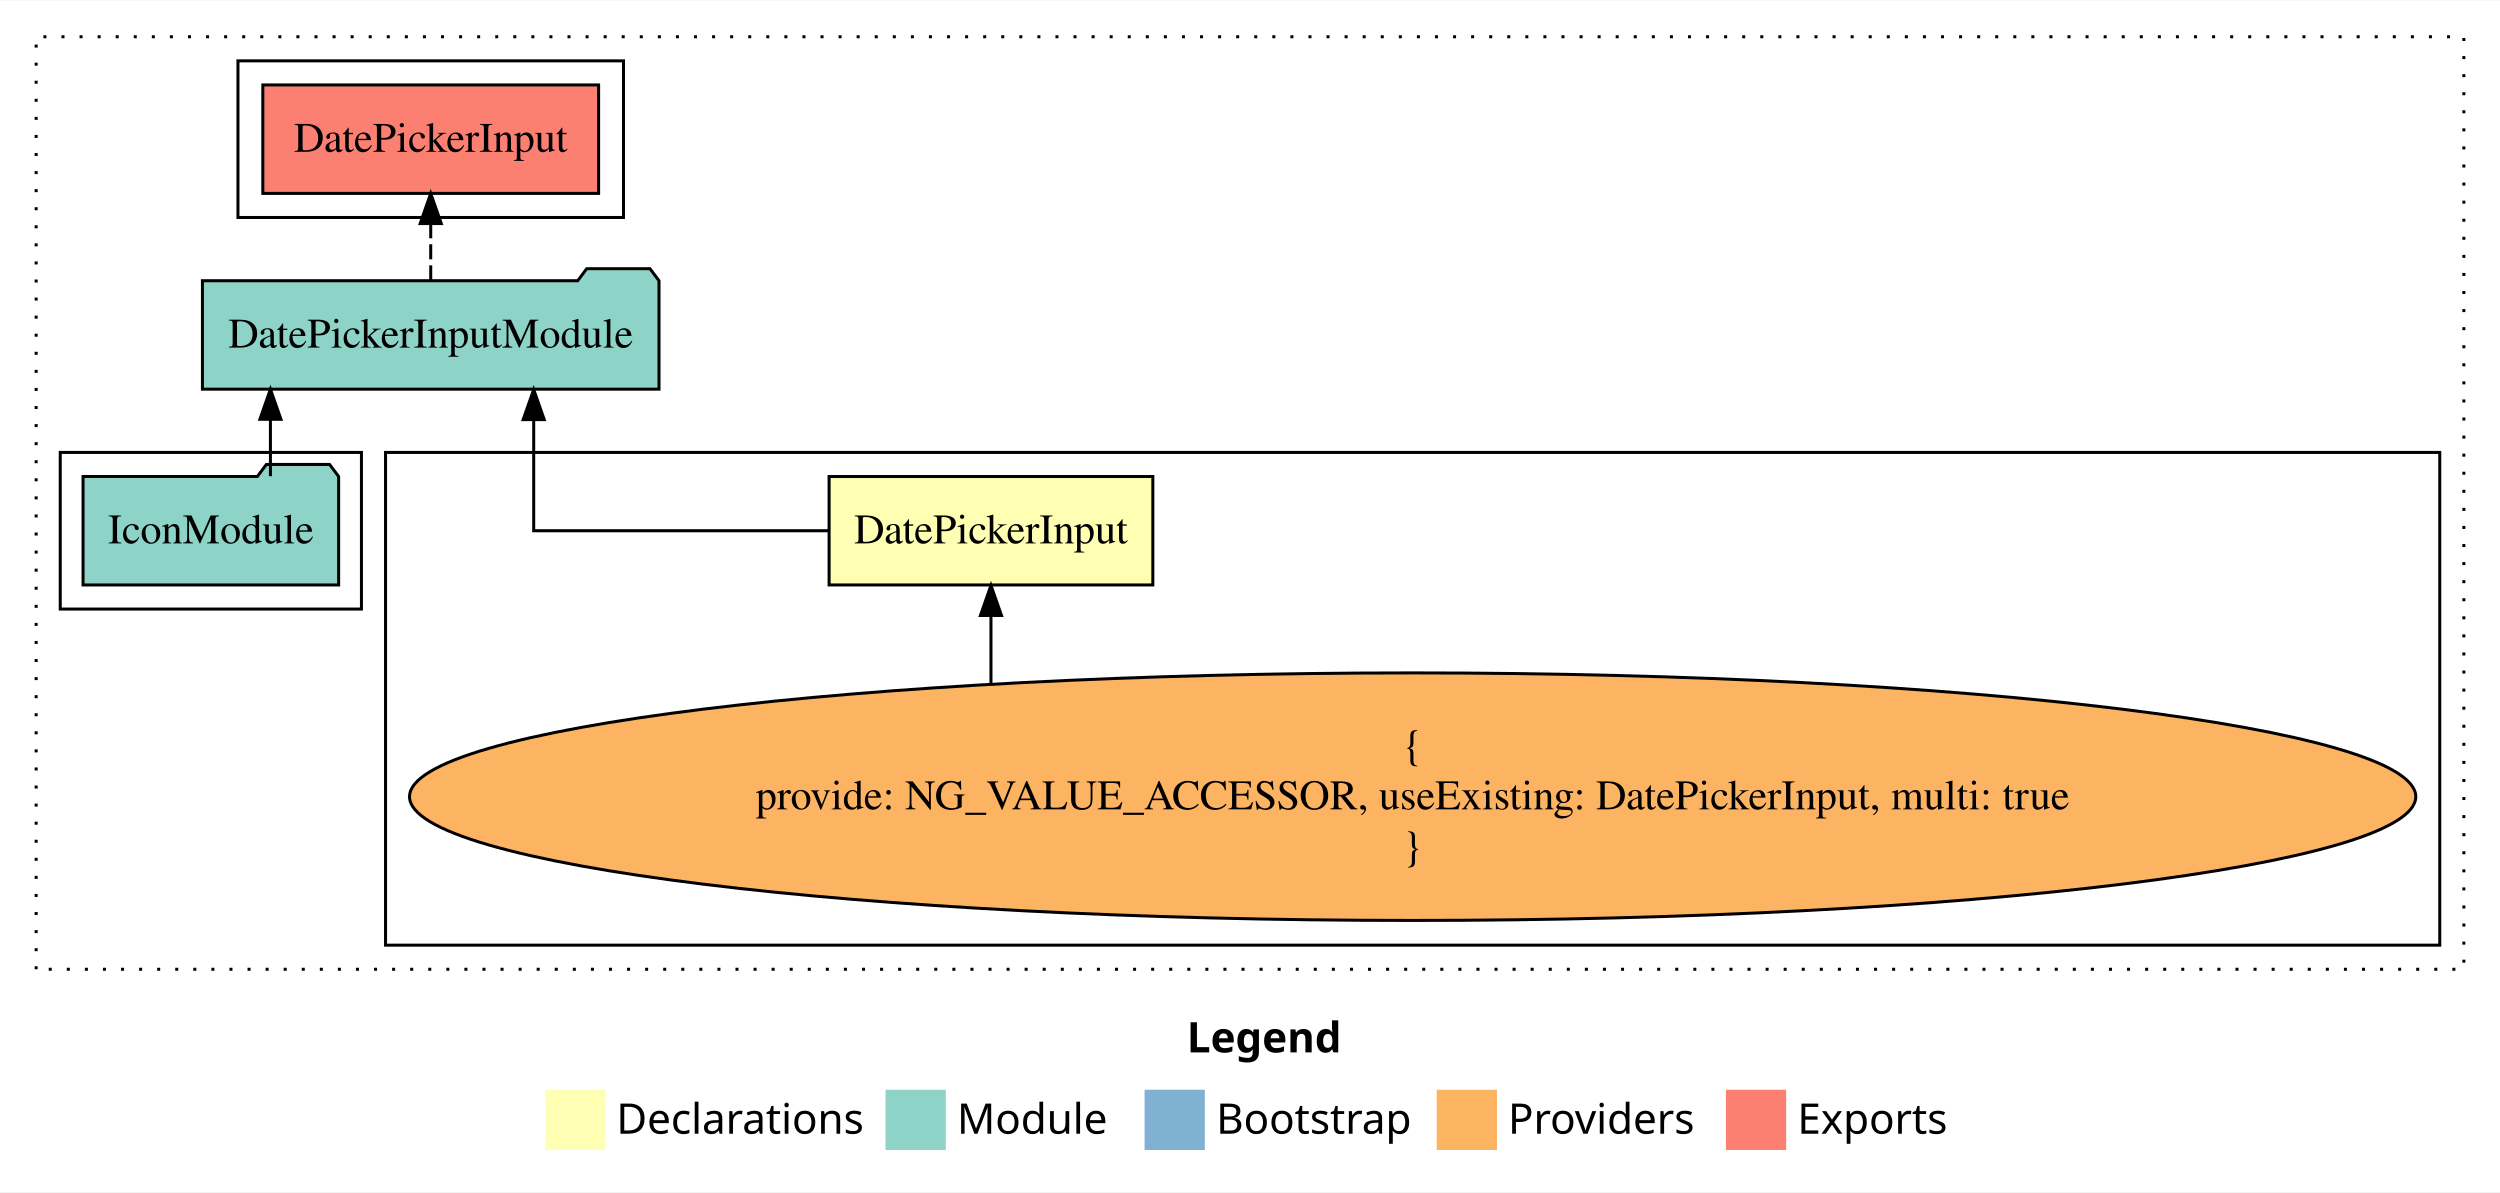
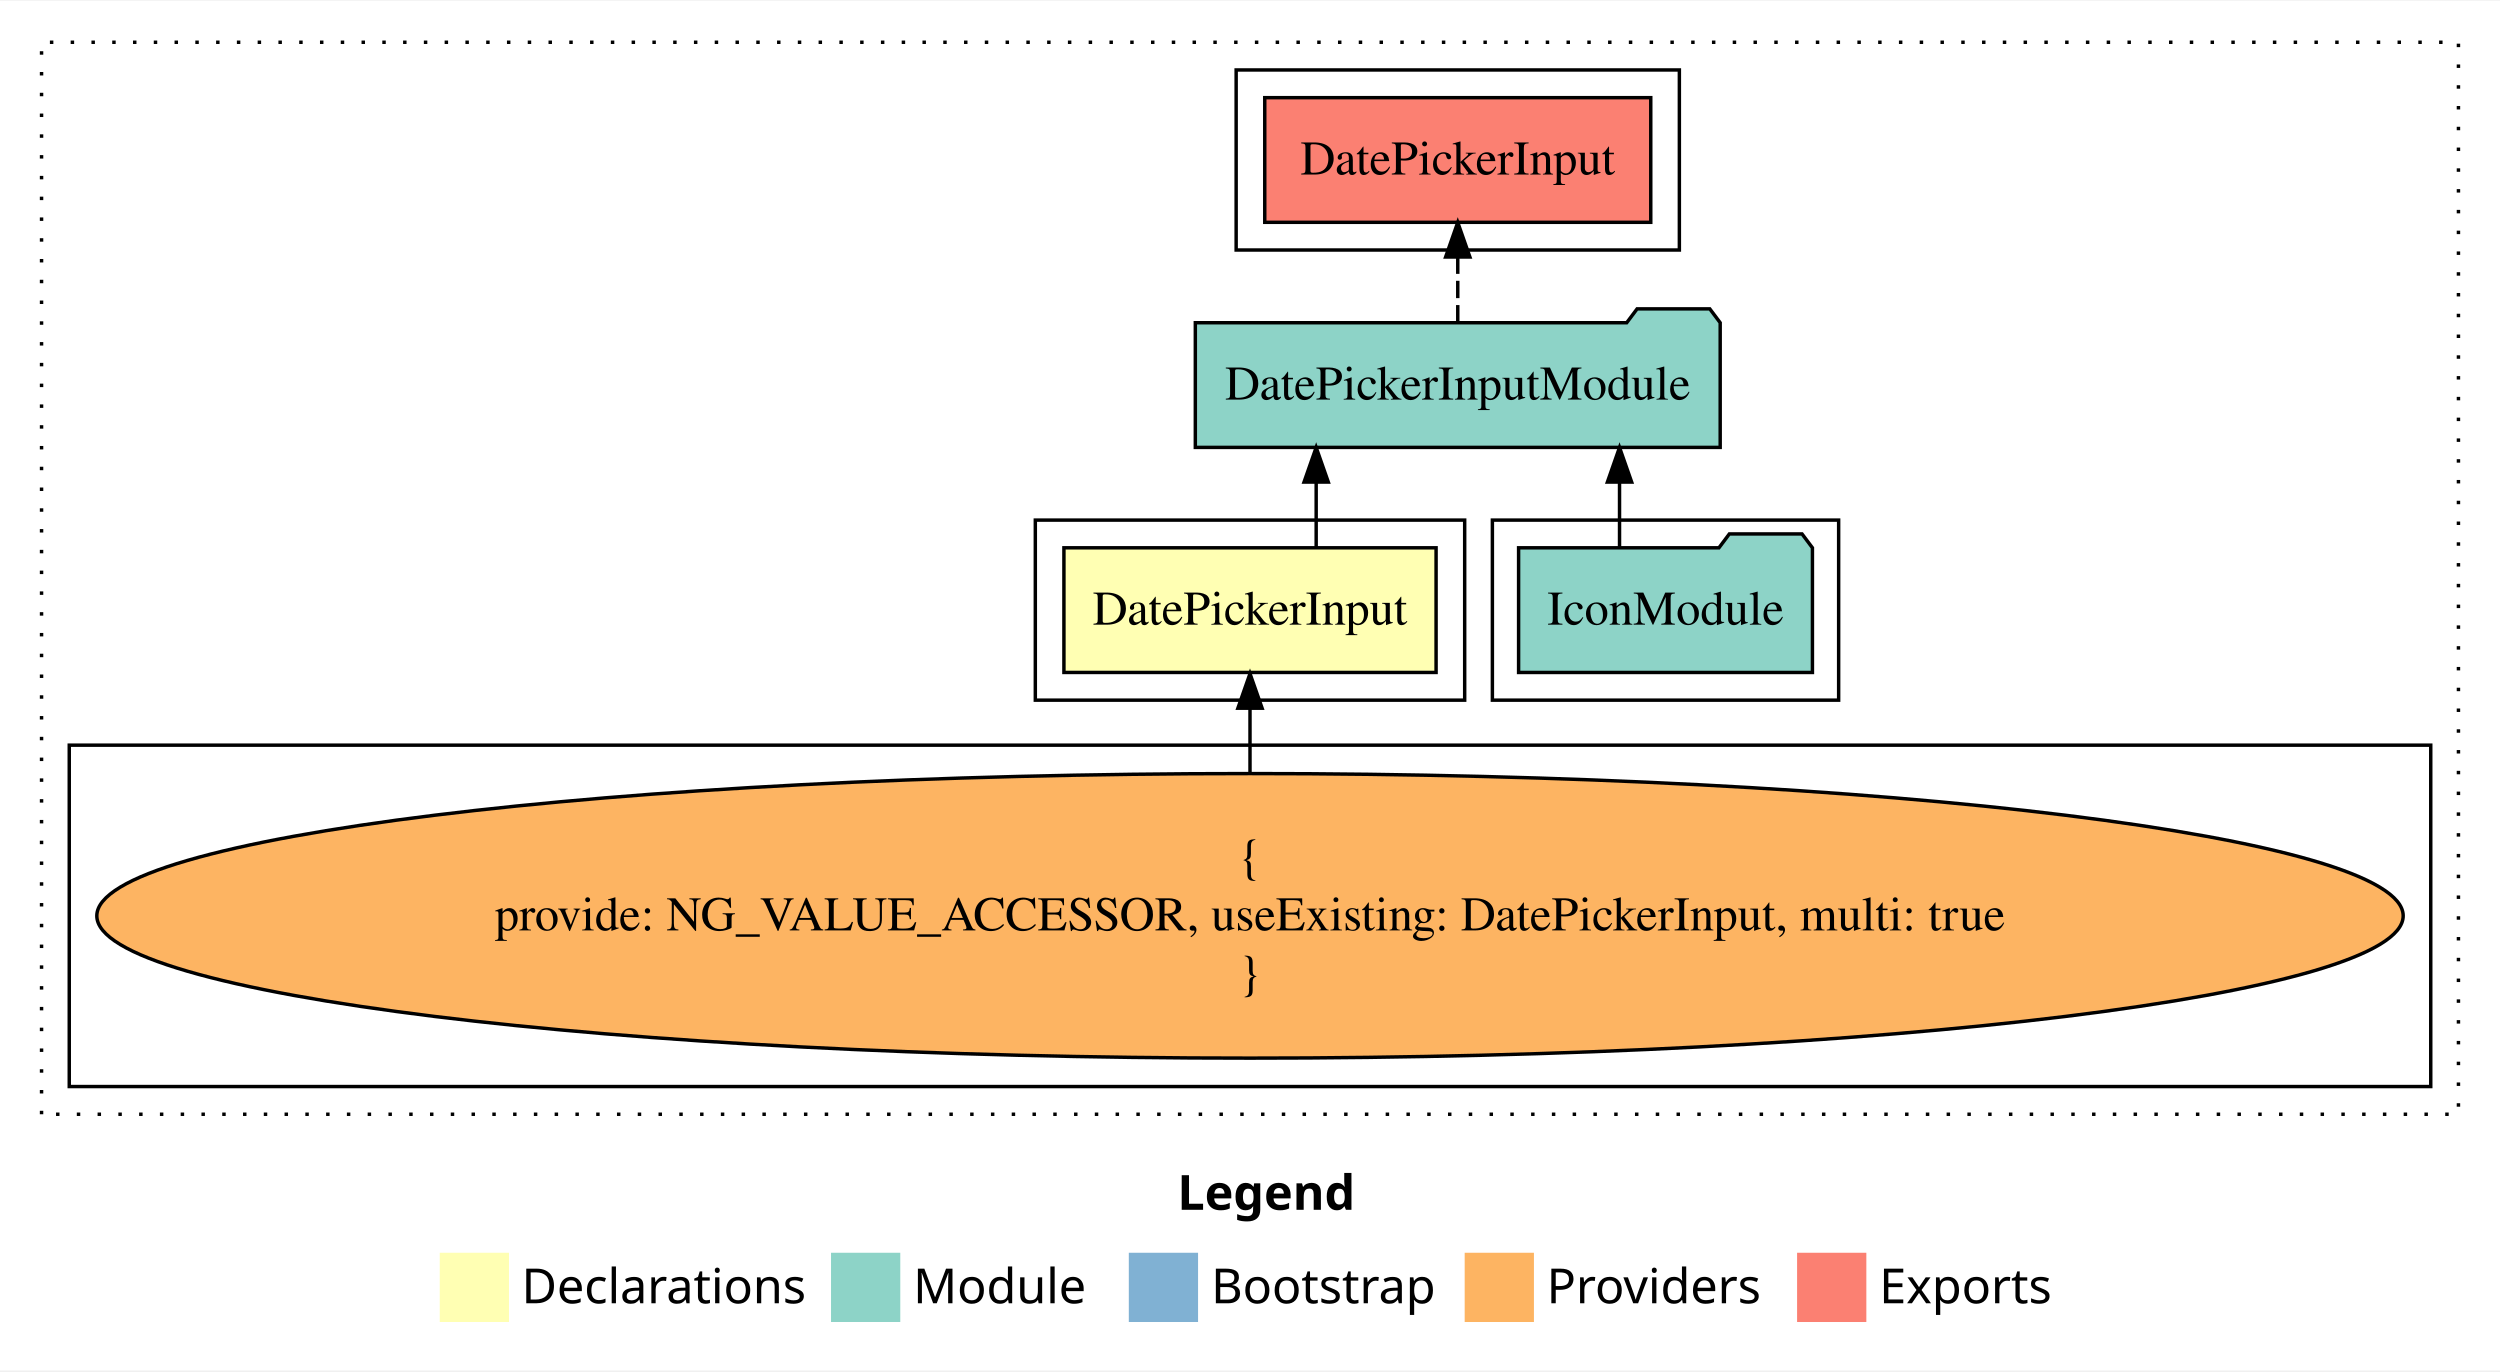
- <svg xmlns="http://www.w3.org/2000/svg" width="830pt" height="396pt" viewBox="0.00 0.00 830.00 395.59">
+ <svg xmlns="http://www.w3.org/2000/svg" width="722pt" height="396pt" viewBox="0.00 0.00 722.00 395.59">
  <g id="graph0" class="graph" transform="scale(1 1) rotate(0) translate(4 391.59)">
-     <polygon fill="white" stroke="transparent" points="-4,4 -4,-391.59 826,-391.59 826,4 -4,4" />
-     <text text-anchor="start" x="390.01" y="-42.4" font-family="Times-12" font-weight="bold" font-size="14.00">Legend</text>
-     <polygon fill="#ffffb3" stroke="transparent" points="177,-10 177,-30 197,-30 197,-10 177,-10" />
-     <text text-anchor="start" x="200.63" y="-15.4" font-family="Times-12" font-size="14.00">  Declarations</text>
-     <polygon fill="#8dd3c7" stroke="transparent" points="290,-10 290,-30 310,-30 310,-10 290,-10" />
-     <text text-anchor="start" x="313.73" y="-15.4" font-family="Times-12" font-size="14.00">  Module</text>
-     <polygon fill="#80b1d3" stroke="transparent" points="376,-10 376,-30 396,-30 396,-10 376,-10" />
-     <text text-anchor="start" x="399.78" y="-15.4" font-family="Times-12" font-size="14.00">  Bootstrap</text>
-     <polygon fill="#fdb462" stroke="transparent" points="473,-10 473,-30 493,-30 493,-10 473,-10" />
-     <text text-anchor="start" x="496.67" y="-15.4" font-family="Times-12" font-size="14.00">  Providers</text>
-     <polygon fill="#fb8072" stroke="transparent" points="569,-10 569,-30 589,-30 589,-10 569,-10" />
-     <text text-anchor="start" x="592.73" y="-15.4" font-family="Times-12" font-size="14.00">  Exports</text>
+     <polygon fill="white" stroke="transparent" points="-4,4 -4,-391.59 718,-391.59 718,4 -4,4" />
+     <text text-anchor="start" x="336.01" y="-42.4" font-family="Times-12" font-weight="bold" font-size="14.00">Legend</text>
+     <polygon fill="#ffffb3" stroke="transparent" points="123,-10 123,-30 143,-30 143,-10 123,-10" />
+     <text text-anchor="start" x="146.63" y="-15.4" font-family="Times-12" font-size="14.00">  Declarations</text>
+     <polygon fill="#8dd3c7" stroke="transparent" points="236,-10 236,-30 256,-30 256,-10 236,-10" />
+     <text text-anchor="start" x="259.73" y="-15.4" font-family="Times-12" font-size="14.00">  Module</text>
+     <polygon fill="#80b1d3" stroke="transparent" points="322,-10 322,-30 342,-30 342,-10 322,-10" />
+     <text text-anchor="start" x="345.78" y="-15.4" font-family="Times-12" font-size="14.00">  Bootstrap</text>
+     <polygon fill="#fdb462" stroke="transparent" points="419,-10 419,-30 439,-30 439,-10 419,-10" />
+     <text text-anchor="start" x="442.67" y="-15.4" font-family="Times-12" font-size="14.00">  Providers</text>
+     <polygon fill="#fb8072" stroke="transparent" points="515,-10 515,-30 535,-30 535,-10 515,-10" />
+     <text text-anchor="start" x="538.73" y="-15.4" font-family="Times-12" font-size="14.00">  Exports</text>
    <g id="clust1" class="cluster">
-       <polygon fill="none" stroke="black" stroke-dasharray="1,5" points="8,-70 8,-379.59 814,-379.59 814,-70 8,-70" />
+       <polygon fill="none" stroke="black" stroke-dasharray="1,5" points="8,-70 8,-379.59 706,-379.59 706,-70 8,-70" />
+     </g>
+     <g id="clust4" class="cluster">
+       <polygon fill="none" stroke="black" points="427,-189.59 427,-241.59 527,-241.59 527,-189.59 427,-189.59" />
+     </g>
+     <g id="clust2" class="cluster">
+       <polygon fill="none" stroke="black" points="295,-189.59 295,-241.59 419,-241.59 419,-189.59 295,-189.59" />
+     </g>
+     <g id="clust3" class="cluster">
+       <polygon fill="none" stroke="black" points="16,-78 16,-176.59 698,-176.59 698,-78 16,-78" />
    </g>
    <g id="clust5" class="cluster">
-       <polygon fill="none" stroke="black" points="75,-319.59 75,-371.59 203,-371.59 203,-319.59 75,-319.59" />
-     </g>
-     <g id="clust3" class="cluster">
-       <polygon fill="none" stroke="black" points="124,-78 124,-241.59 806,-241.59 806,-78 124,-78" />
-     </g>
-     <g id="clust4" class="cluster">
-       <polygon fill="none" stroke="black" points="16,-189.59 16,-241.59 116,-241.59 116,-189.59 16,-189.59" />
+       <polygon fill="none" stroke="black" points="353,-319.59 353,-371.59 481,-371.59 481,-319.59 353,-319.59" />
    </g>
    <g id="node1" class="node">
-       <polygon fill="#ffffb3" stroke="black" points="378.74,-233.59 271.26,-233.59 271.26,-197.59 378.74,-197.59 378.74,-233.59" />
-       <text text-anchor="middle" x="325" y="-211.39" font-family="Times,serif" font-size="14.00">DatePickerInput</text>
+       <polygon fill="#ffffb3" stroke="black" points="410.74,-233.59 303.26,-233.59 303.26,-197.59 410.74,-197.59 410.74,-233.59" />
+       <text text-anchor="middle" x="357" y="-211.39" font-family="Times,serif" font-size="14.00">DatePickerInput</text>
    </g>
    <g id="node2" class="node">
-       <polygon fill="#8dd3c7" stroke="black" points="214.79,-298.59 211.79,-302.59 190.79,-302.59 187.79,-298.59 63.21,-298.59 63.21,-262.59 214.79,-262.59 214.79,-298.59" />
-       <text text-anchor="middle" x="139" y="-276.39" font-family="Times,serif" font-size="14.00">DatePickerInputModule</text>
+       <polygon fill="#8dd3c7" stroke="black" points="492.79,-298.59 489.79,-302.59 468.79,-302.59 465.79,-298.59 341.21,-298.59 341.21,-262.59 492.79,-262.59 492.79,-298.59" />
+       <text text-anchor="middle" x="417" y="-276.39" font-family="Times,serif" font-size="14.00">DatePickerInputModule</text>
    </g>
    <g id="edge1" class="edge">
-       <path fill="none" stroke="black" d="M271.05,-215.59C227.41,-215.59 173.19,-215.59 173.19,-215.59 173.19,-215.59 173.19,-252.48 173.19,-252.48" />
-       <polygon fill="black" stroke="black" points="169.69,-252.48 173.19,-262.48 176.69,-252.48 169.69,-252.48" />
+       <path fill="none" stroke="black" d="M376.11,-233.7C376.11,-233.7 376.11,-252.58 376.11,-252.58" />
+       <polygon fill="black" stroke="black" points="372.61,-252.58 376.11,-262.58 379.61,-252.58 372.61,-252.58" />
    </g>
    <g id="node5" class="node">
-       <polygon fill="#fb8072" stroke="black" points="194.74,-363.59 83.26,-363.59 83.26,-327.59 194.74,-327.59 194.74,-363.59" />
-       <text text-anchor="middle" x="139" y="-341.39" font-family="Times,serif" font-size="14.00">DatePickerInput </text>
+       <polygon fill="#fb8072" stroke="black" points="472.74,-363.59 361.26,-363.59 361.26,-327.59 472.74,-327.59 472.74,-363.59" />
+       <text text-anchor="middle" x="417" y="-341.39" font-family="Times,serif" font-size="14.00">DatePickerInput </text>
    </g>
    <g id="edge4" class="edge">
-       <path fill="none" stroke="black" stroke-dasharray="5,2" d="M139,-298.7C139,-298.7 139,-317.58 139,-317.58" />
-       <polygon fill="black" stroke="black" points="135.5,-317.58 139,-327.58 142.5,-317.58 135.5,-317.58" />
+       <path fill="none" stroke="black" stroke-dasharray="5,2" d="M417,-298.7C417,-298.7 417,-317.58 417,-317.58" />
+       <polygon fill="black" stroke="black" points="413.5,-317.58 417,-327.58 420.5,-317.58 413.5,-317.58" />
    </g>
    <g id="node3" class="node">
-       <ellipse fill="#fdb462" stroke="black" cx="465" cy="-127.3" rx="333.04" ry="41.09" />
-       <text text-anchor="middle" x="465" y="-139.9" font-family="Times,serif" font-size="14.00">{</text>
-       <text text-anchor="middle" x="465" y="-123.1" font-family="Times,serif" font-size="14.00">    provide: NG_VALUE_ACCESSOR, useExisting: DatePickerInput, multi: true</text>
-       <text text-anchor="middle" x="465" y="-106.3" font-family="Times,serif" font-size="14.00">}</text>
+       <ellipse fill="#fdb462" stroke="black" cx="357" cy="-127.3" rx="333.04" ry="41.09" />
+       <text text-anchor="middle" x="357" y="-139.9" font-family="Times,serif" font-size="14.00">{</text>
+       <text text-anchor="middle" x="357" y="-123.1" font-family="Times,serif" font-size="14.00">    provide: NG_VALUE_ACCESSOR, useExisting: DatePickerInput, multi: true</text>
+       <text text-anchor="middle" x="357" y="-106.3" font-family="Times,serif" font-size="14.00">}</text>
    </g>
    <g id="edge2" class="edge">
-       <path fill="none" stroke="black" d="M325,-165C325,-165 325,-187.45 325,-187.45" />
-       <polygon fill="black" stroke="black" points="321.5,-187.45 325,-197.45 328.5,-187.45 321.5,-187.45" />
+       <path fill="none" stroke="black" d="M357,-168.6C357,-168.6 357,-187.26 357,-187.26" />
+       <polygon fill="black" stroke="black" points="353.5,-187.26 357,-197.26 360.5,-187.26 353.5,-187.26" />
    </g>
    <g id="node4" class="node">
-       <polygon fill="#8dd3c7" stroke="black" points="108.43,-233.59 105.43,-237.59 84.43,-237.59 81.43,-233.59 23.57,-233.59 23.57,-197.59 108.43,-197.59 108.43,-233.59" />
-       <text text-anchor="middle" x="66" y="-211.39" font-family="Times,serif" font-size="14.00">IconModule</text>
+       <polygon fill="#8dd3c7" stroke="black" points="519.43,-233.59 516.43,-237.59 495.43,-237.59 492.43,-233.59 434.57,-233.59 434.57,-197.59 519.43,-197.59 519.43,-233.59" />
+       <text text-anchor="middle" x="477" y="-211.39" font-family="Times,serif" font-size="14.00">IconModule</text>
    </g>
    <g id="edge3" class="edge">
-       <path fill="none" stroke="black" d="M85.78,-233.7C85.78,-233.7 85.78,-252.58 85.78,-252.58" />
-       <polygon fill="black" stroke="black" points="82.28,-252.58 85.78,-262.58 89.28,-252.58 82.28,-252.58" />
+       <path fill="none" stroke="black" d="M463.72,-233.7C463.72,-233.7 463.72,-252.58 463.72,-252.58" />
+       <polygon fill="black" stroke="black" points="460.22,-252.58 463.72,-262.58 467.22,-252.58 460.22,-252.58" />
    </g>
  </g>
</svg>
